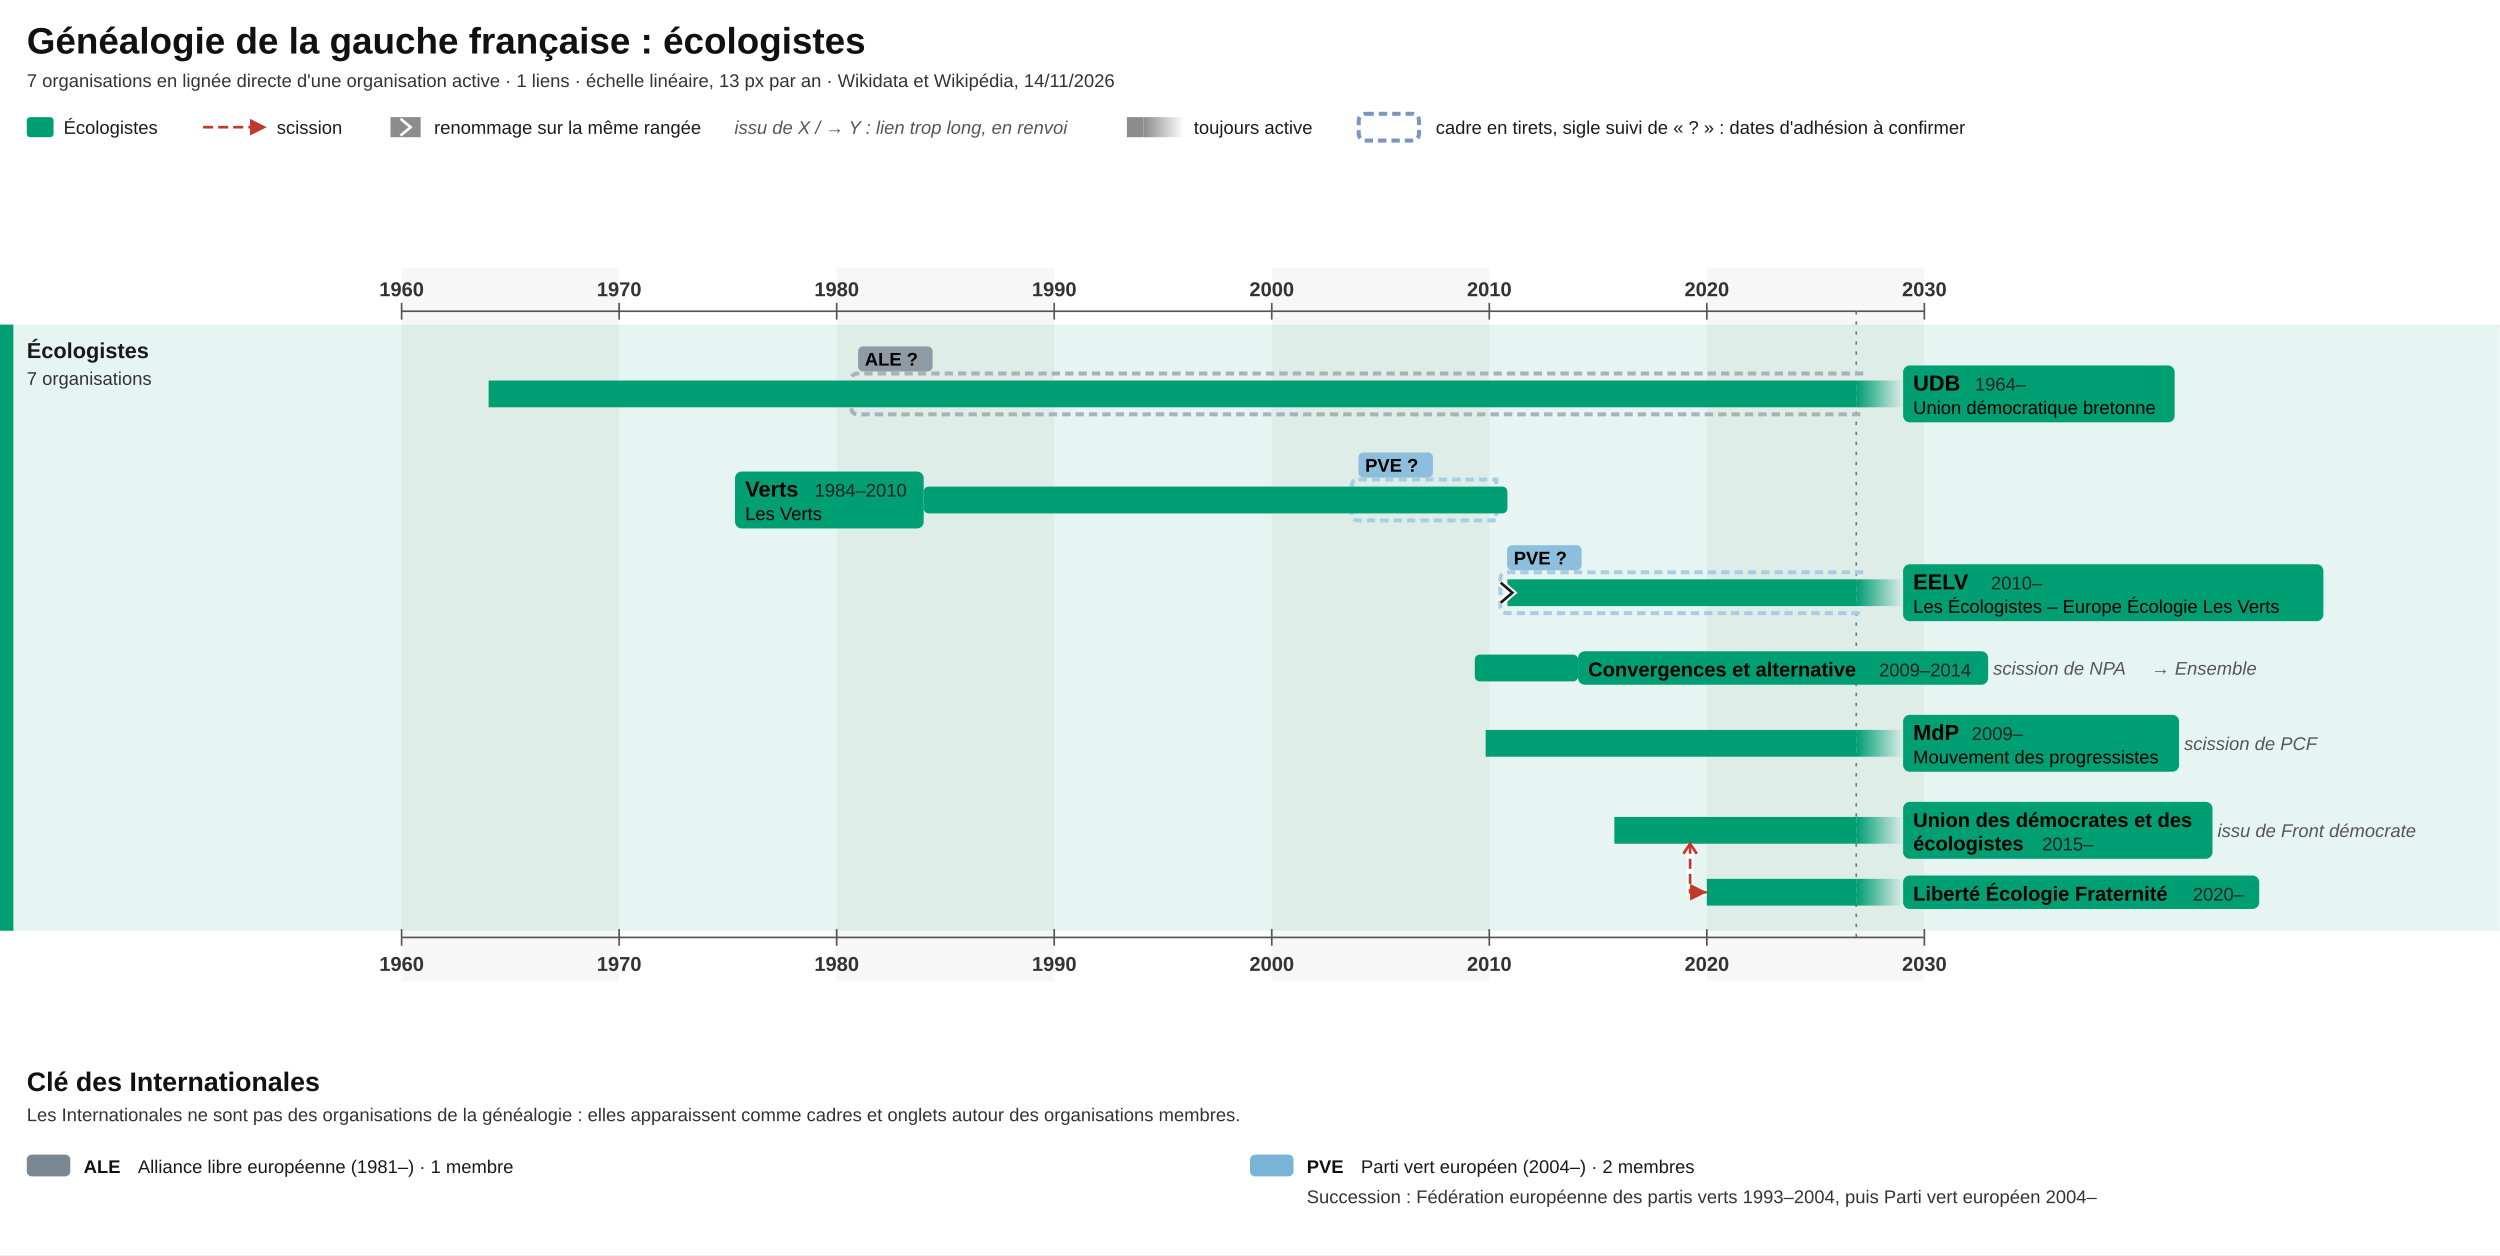
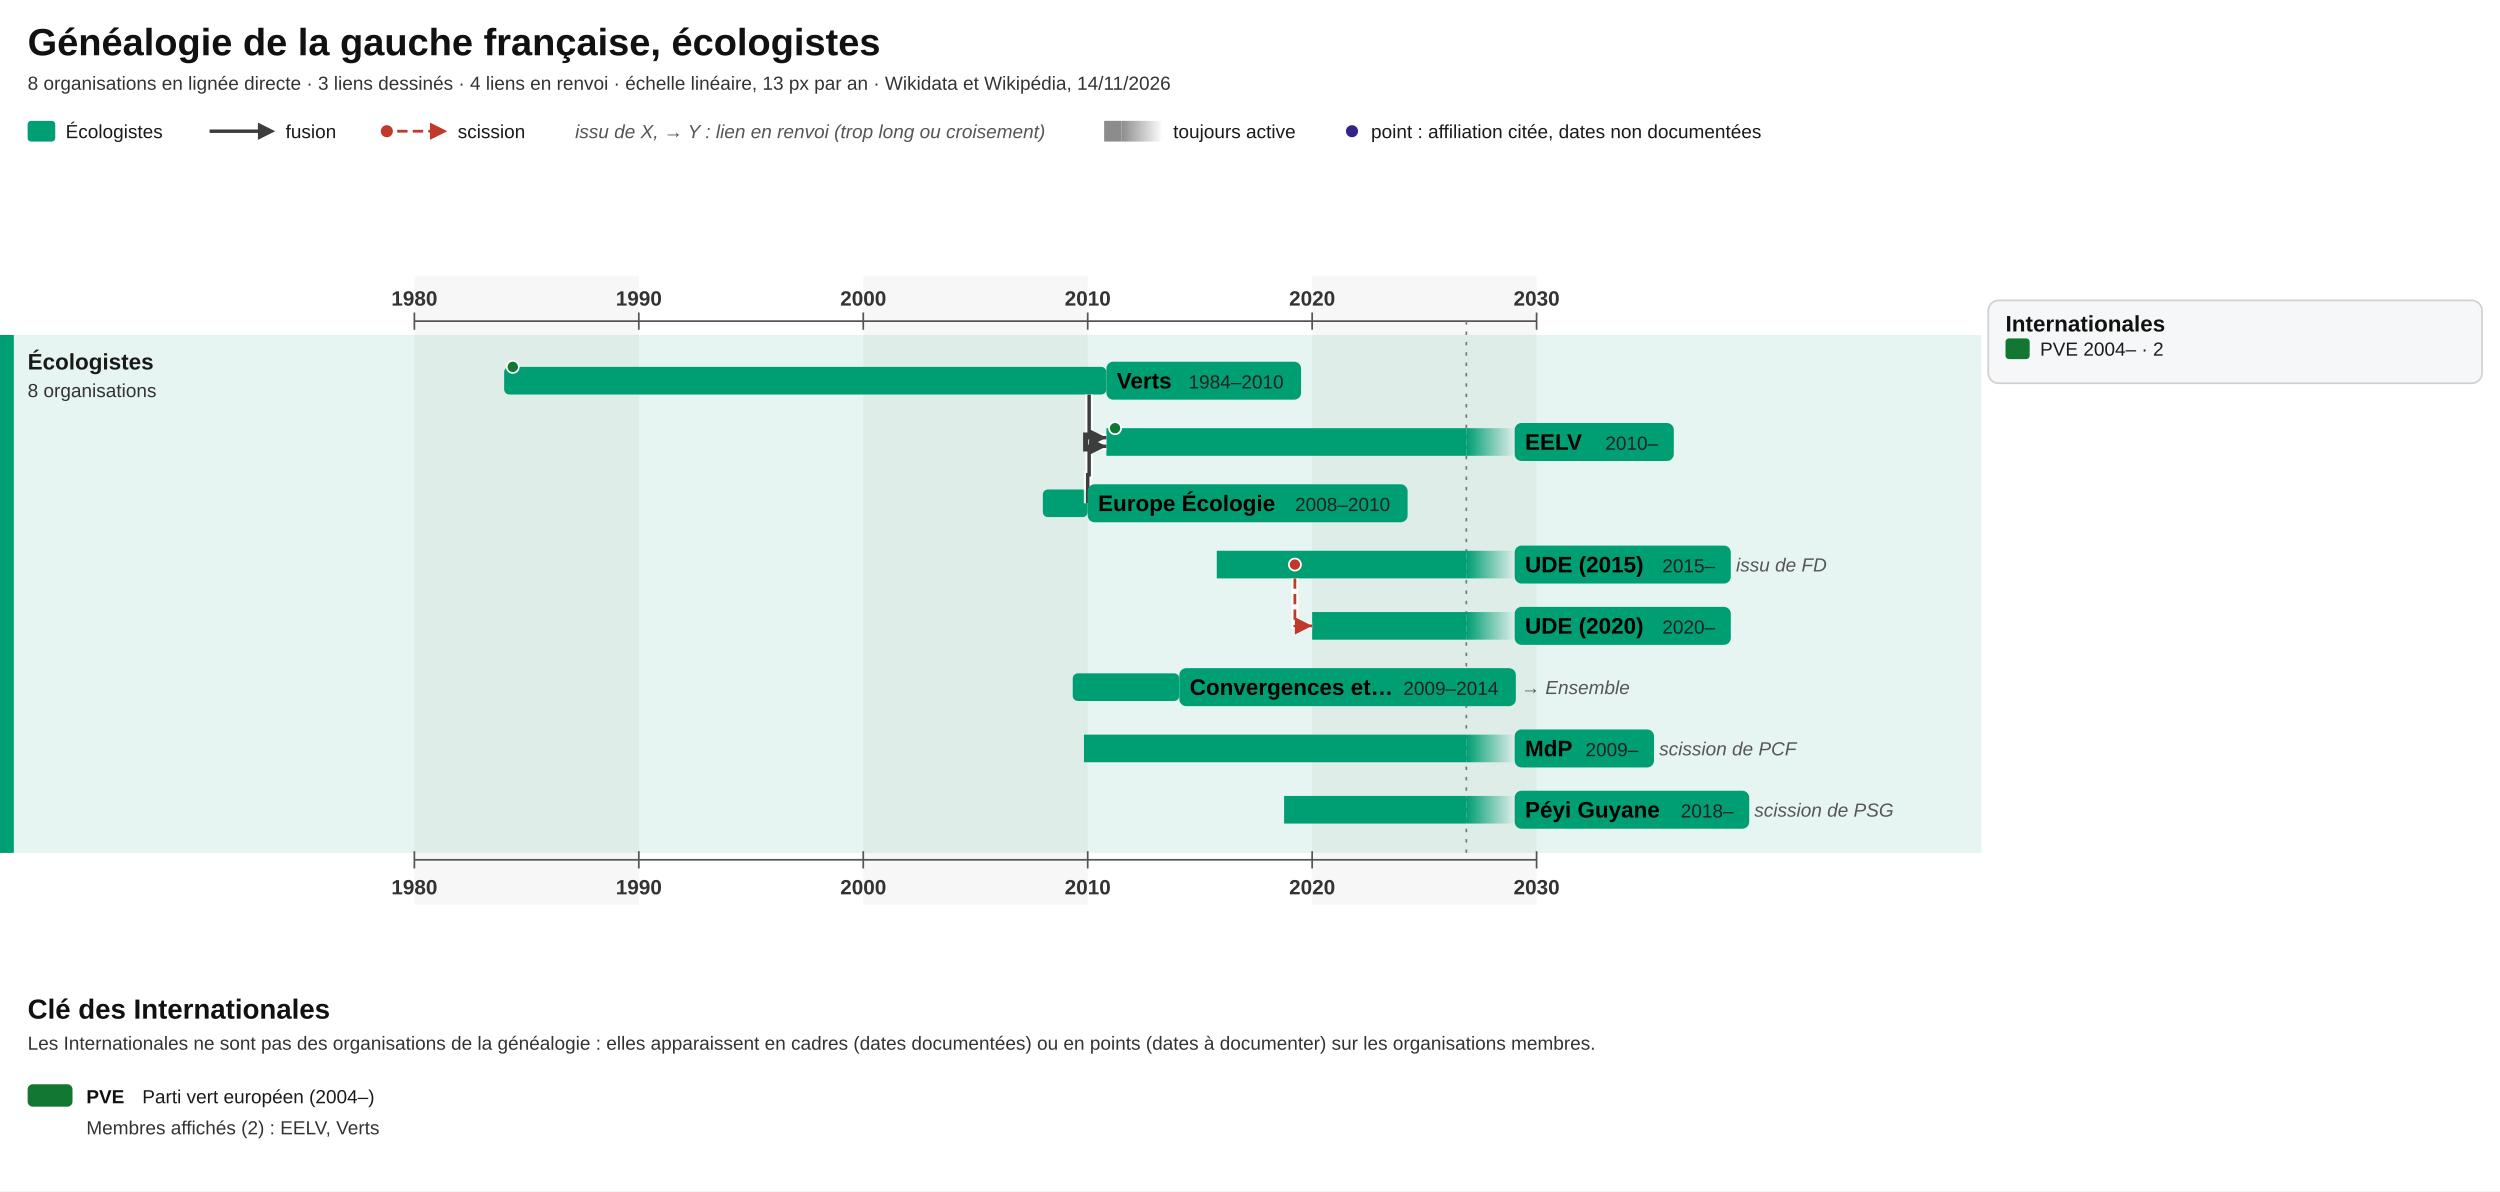
- <svg xmlns="http://www.w3.org/2000/svg" id="arbre" width="1494" height="750" viewBox="0 0 1494 750" data-x0="240" data-t0="1960" data-ppa="13.0" data-aujourdhui="2026.8689" data-min-w="6" data-seuil-annees="40" data-seuil-voies="2" data-seuil-rangs="6" data-cassure="" data-cassure-px="44" font-family="Arial, Helvetica, sans-serif">
+ <svg xmlns="http://www.w3.org/2000/svg" id="arbre" width="1448" height="690" viewBox="0 0 1448 690" data-x0="240" data-t0="1980" data-ppa="13.0" data-aujourdhui="2026.8689" data-min-w="6" data-seuil-annees="40" data-seuil-voies="2" data-seuil-rangs="6" data-cassure="" data-cassure-px="44" data-degrade="28" data-n-barres="8" font-family="Arial, Helvetica, sans-serif">
  <defs>
    <linearGradient id="g-8C8C8C">
      <stop offset="0" stop-color="#8C8C8C" />
      <stop offset="1" stop-color="#8C8C8C" stop-opacity="0" />
    </linearGradient>
-     <pattern id="h-8C8C8C" width="6" height="6" patternUnits="userSpaceOnUse" patternTransform="rotate(45)">
-       <rect width="6" height="6" fill="#FFFFFF" />
-       <rect width="2.5" height="6" fill="#B4B4B4" />
-     </pattern>
    <linearGradient id="g-009E73">
      <stop offset="0" stop-color="#009E73" />
      <stop offset="1" stop-color="#009E73" stop-opacity="0" />
    </linearGradient>
-     <pattern id="h-009E73" width="6" height="6" patternUnits="userSpaceOnUse" patternTransform="rotate(45)">
-       <rect width="6" height="6" fill="#FFFFFF" />
-       <rect width="2.5" height="6" fill="#59C0A4" />
-     </pattern>
  </defs>
-   <rect width="1494" height="750" fill="#FFFFFF" />
+   <rect width="1448" height="690" fill="#FFFFFF" />
  <g class="voie" data-voie="0" data-cle="écologistes">
-     <rect class="fond-voie" x="0" y="194.0" width="1493.8" height="362.2" fill="#E6F5F1" />
-     <rect class="bord-voie" x="0" y="194.0" width="8" height="362.2" fill="#009E73" />
+     <rect class="fond-voie" x="0" y="194.0" width="1147.6" height="300.0" fill="#E6F5F1" />
+     <rect class="bord-voie" x="0" y="194.0" width="8" height="300.0" fill="#009E73" />
    <text x="16.0" y="214.0" font-size="13" font-family="Arial, Helvetica, sans-serif" font-weight="bold" fill="#1A1A1A" text-anchor="start" class="voie-t">Écologistes</text>
-     <text x="16.0" y="230.0" font-size="11" font-family="Arial, Helvetica, sans-serif" fill="#333333" text-anchor="start" class="voie-t">7 organisations</text>
+     <text x="16.0" y="230.0" font-size="11" font-family="Arial, Helvetica, sans-serif" fill="#333333" text-anchor="start" class="voie-t">8 organisations</text>
  </g>
-   <rect class="bande-decennie" x="240.0" y="160.0" width="130.0" height="426.2" fill="#000000" fill-opacity="0.035" />
-   <rect class="bande-decennie" x="500.0" y="160.0" width="130.0" height="426.2" fill="#000000" fill-opacity="0.035" />
-   <rect class="bande-decennie" x="760.0" y="160.0" width="130.0" height="426.2" fill="#000000" fill-opacity="0.035" />
-   <rect class="bande-decennie" x="1020.0" y="160.0" width="130.0" height="426.2" fill="#000000" fill-opacity="0.035" />
+   <rect class="bande-decennie" x="240.0" y="160.0" width="130.0" height="364.0" fill="#000000" fill-opacity="0.035" />
+   <rect class="bande-decennie" x="500.0" y="160.0" width="130.0" height="364.0" fill="#000000" fill-opacity="0.035" />
+   <rect class="bande-decennie" x="760.0" y="160.0" width="130.0" height="364.0" fill="#000000" fill-opacity="0.035" />
  <g class="axe-haut">
-     <line x1="240.0" x2="1150.0" y1="186.0" y2="186.0" stroke="#555555" />
+     <line x1="240.0" x2="890.0" y1="186.0" y2="186.0" stroke="#555555" />
    <line x1="240.0" x2="240.0" y1="181.0" y2="191.0" stroke="#555555" />
-     <text x="240.0" y="177.0" font-size="12" font-family="Arial, Helvetica, sans-serif" font-weight="bold" fill="#333333" text-anchor="middle" class="axe-t">1960</text>
+     <text x="240.0" y="177.0" font-size="12" font-family="Arial, Helvetica, sans-serif" font-weight="bold" fill="#333333" text-anchor="middle" class="axe-t">1980</text>
    <line x1="370.0" x2="370.0" y1="181.0" y2="191.0" stroke="#555555" />
-     <text x="370.0" y="177.0" font-size="12" font-family="Arial, Helvetica, sans-serif" font-weight="bold" fill="#333333" text-anchor="middle" class="axe-t">1970</text>
+     <text x="370.0" y="177.0" font-size="12" font-family="Arial, Helvetica, sans-serif" font-weight="bold" fill="#333333" text-anchor="middle" class="axe-t">1990</text>
    <line x1="500.0" x2="500.0" y1="181.0" y2="191.0" stroke="#555555" />
-     <text x="500.0" y="177.0" font-size="12" font-family="Arial, Helvetica, sans-serif" font-weight="bold" fill="#333333" text-anchor="middle" class="axe-t">1980</text>
+     <text x="500.0" y="177.0" font-size="12" font-family="Arial, Helvetica, sans-serif" font-weight="bold" fill="#333333" text-anchor="middle" class="axe-t">2000</text>
    <line x1="630.0" x2="630.0" y1="181.0" y2="191.0" stroke="#555555" />
-     <text x="630.0" y="177.0" font-size="12" font-family="Arial, Helvetica, sans-serif" font-weight="bold" fill="#333333" text-anchor="middle" class="axe-t">1990</text>
+     <text x="630.0" y="177.0" font-size="12" font-family="Arial, Helvetica, sans-serif" font-weight="bold" fill="#333333" text-anchor="middle" class="axe-t">2010</text>
    <line x1="760.0" x2="760.0" y1="181.0" y2="191.0" stroke="#555555" />
-     <text x="760.0" y="177.0" font-size="12" font-family="Arial, Helvetica, sans-serif" font-weight="bold" fill="#333333" text-anchor="middle" class="axe-t">2000</text>
+     <text x="760.0" y="177.0" font-size="12" font-family="Arial, Helvetica, sans-serif" font-weight="bold" fill="#333333" text-anchor="middle" class="axe-t">2020</text>
    <line x1="890.0" x2="890.0" y1="181.0" y2="191.0" stroke="#555555" />
-     <text x="890.0" y="177.0" font-size="12" font-family="Arial, Helvetica, sans-serif" font-weight="bold" fill="#333333" text-anchor="middle" class="axe-t">2010</text>
-     <line x1="1020.0" x2="1020.0" y1="181.0" y2="191.0" stroke="#555555" />
-     <text x="1020.0" y="177.0" font-size="12" font-family="Arial, Helvetica, sans-serif" font-weight="bold" fill="#333333" text-anchor="middle" class="axe-t">2020</text>
-     <line x1="1150.0" x2="1150.0" y1="181.0" y2="191.0" stroke="#555555" />
-     <text x="1150.0" y="177.0" font-size="12" font-family="Arial, Helvetica, sans-serif" font-weight="bold" fill="#333333" text-anchor="middle" class="axe-t">2030</text>
+     <text x="890.0" y="177.0" font-size="12" font-family="Arial, Helvetica, sans-serif" font-weight="bold" fill="#333333" text-anchor="middle" class="axe-t">2030</text>
  </g>
  <g class="axe-bas">
-     <line x1="240.0" x2="1150.0" y1="560.2" y2="560.2" stroke="#555555" />
-     <line x1="240.0" x2="240.0" y1="555.2" y2="565.2" stroke="#555555" />
-     <text x="240.0" y="580.2" font-size="12" font-family="Arial, Helvetica, sans-serif" font-weight="bold" fill="#333333" text-anchor="middle" class="axe-t">1960</text>
-     <line x1="370.0" x2="370.0" y1="555.2" y2="565.2" stroke="#555555" />
-     <text x="370.0" y="580.2" font-size="12" font-family="Arial, Helvetica, sans-serif" font-weight="bold" fill="#333333" text-anchor="middle" class="axe-t">1970</text>
-     <line x1="500.0" x2="500.0" y1="555.2" y2="565.2" stroke="#555555" />
-     <text x="500.0" y="580.2" font-size="12" font-family="Arial, Helvetica, sans-serif" font-weight="bold" fill="#333333" text-anchor="middle" class="axe-t">1980</text>
-     <line x1="630.0" x2="630.0" y1="555.2" y2="565.2" stroke="#555555" />
-     <text x="630.0" y="580.2" font-size="12" font-family="Arial, Helvetica, sans-serif" font-weight="bold" fill="#333333" text-anchor="middle" class="axe-t">1990</text>
-     <line x1="760.0" x2="760.0" y1="555.2" y2="565.2" stroke="#555555" />
-     <text x="760.0" y="580.2" font-size="12" font-family="Arial, Helvetica, sans-serif" font-weight="bold" fill="#333333" text-anchor="middle" class="axe-t">2000</text>
-     <line x1="890.0" x2="890.0" y1="555.2" y2="565.2" stroke="#555555" />
-     <text x="890.0" y="580.2" font-size="12" font-family="Arial, Helvetica, sans-serif" font-weight="bold" fill="#333333" text-anchor="middle" class="axe-t">2010</text>
-     <line x1="1020.0" x2="1020.0" y1="555.2" y2="565.2" stroke="#555555" />
-     <text x="1020.0" y="580.2" font-size="12" font-family="Arial, Helvetica, sans-serif" font-weight="bold" fill="#333333" text-anchor="middle" class="axe-t">2020</text>
-     <line x1="1150.0" x2="1150.0" y1="555.2" y2="565.2" stroke="#555555" />
-     <text x="1150.0" y="580.2" font-size="12" font-family="Arial, Helvetica, sans-serif" font-weight="bold" fill="#333333" text-anchor="middle" class="axe-t">2030</text>
+     <line x1="240.0" x2="890.0" y1="498.0" y2="498.0" stroke="#555555" />
+     <line x1="240.0" x2="240.0" y1="493.0" y2="503.0" stroke="#555555" />
+     <text x="240.0" y="518.0" font-size="12" font-family="Arial, Helvetica, sans-serif" font-weight="bold" fill="#333333" text-anchor="middle" class="axe-t">1980</text>
+     <line x1="370.0" x2="370.0" y1="493.0" y2="503.0" stroke="#555555" />
+     <text x="370.0" y="518.0" font-size="12" font-family="Arial, Helvetica, sans-serif" font-weight="bold" fill="#333333" text-anchor="middle" class="axe-t">1990</text>
+     <line x1="500.0" x2="500.0" y1="493.0" y2="503.0" stroke="#555555" />
+     <text x="500.0" y="518.0" font-size="12" font-family="Arial, Helvetica, sans-serif" font-weight="bold" fill="#333333" text-anchor="middle" class="axe-t">2000</text>
+     <line x1="630.0" x2="630.0" y1="493.0" y2="503.0" stroke="#555555" />
+     <text x="630.0" y="518.0" font-size="12" font-family="Arial, Helvetica, sans-serif" font-weight="bold" fill="#333333" text-anchor="middle" class="axe-t">2010</text>
+     <line x1="760.0" x2="760.0" y1="493.0" y2="503.0" stroke="#555555" />
+     <text x="760.0" y="518.0" font-size="12" font-family="Arial, Helvetica, sans-serif" font-weight="bold" fill="#333333" text-anchor="middle" class="axe-t">2020</text>
+     <line x1="890.0" x2="890.0" y1="493.0" y2="503.0" stroke="#555555" />
+     <text x="890.0" y="518.0" font-size="12" font-family="Arial, Helvetica, sans-serif" font-weight="bold" fill="#333333" text-anchor="middle" class="axe-t">2030</text>
  </g>
-   <line x1="1109.3" x2="1109.3" y1="186.0" y2="560.2" stroke="#777777" stroke-dasharray="2 4" />
+   <line x1="849.3" x2="849.3" y1="186.0" y2="498.0" stroke="#777777" stroke-dasharray="2 4" />
  <g class="contenu-voie" data-voie="0">
-     <g class="org" data-id="Q1145020" data-intl="Q639383" data-recherche="udb union democratique bretonne union democratique bretonne">
-       <path class="cadre" data-intl="Q639383" data-parti="Q1145020" data-xa="508.80" data-xb="1113.50" data-pad="4.20" d="M1113.50 223.20 H512.80 Q508.80 223.20 508.80 227.20 V243.60 Q508.80 247.60 512.80 247.60 H1113.50" fill="none" stroke="#A9B2B9" stroke-width="2.4" stroke-dasharray="5 3" />
-       <rect class="barre" data-id="Q1145020" data-debut="1964.0000" data-fin="actif" data-statut="actif_valide" x="292.00" y="227.40" width="817.30" height="16" rx="0" fill="#009E73" />
-       <rect class="fin-ouverte" x="1109.30" y="227.40" width="28.00" height="16" fill="url(#g-009E73)" />
+     <g class="org" data-id="Q743390" data-intl="Q950179" data-recherche="verts les verts">
+       <rect class="barre" data-id="Q743390" data-debut="1984.0000" data-fin="2010.8333" data-statut="fin_connue" x="292.00" y="212.50" width="348.83" height="16" rx="3" fill="#009E73" />
    </g>
-     <g class="org" data-id="Q743390" data-intl="Q950179" data-recherche="verts les verts les verts">
-       <path class="cadre" data-intl="Q950179" data-parti="Q743390" data-xa="807.80" data-xb="894.20" data-pad="4.20" d="M811.80 286.60 H894.20 V294.80 L889.20 298.80 L894.20 302.80 V311.00 H811.80 Q807.80 311.00 807.80 307.00 V290.60 Q807.80 286.60 811.80 286.60" fill="none" stroke="#A8CEE4" stroke-width="2.4" stroke-dasharray="5 3" />
-       <rect class="barre" data-id="Q743390" data-debut="1984.0000" data-fin="2010.8333" data-statut="fin_connue" x="552.00" y="290.80" width="348.83" height="16" rx="3" fill="#009E73" />
+     <g class="org" data-id="Q613786" data-intl="Q950179" data-recherche="eelv les ecologistes – europe ecologie les verts">
+       <rect class="barre" data-id="Q613786" data-debut="2010.8333" data-fin="actif" data-statut="actif_valide" x="640.83" y="248.00" width="208.46" height="16" rx="0" fill="#009E73" />
+       <rect class="fin-ouverte" x="849.30" y="248.00" width="28.00" height="16" fill="url(#g-009E73)" />
    </g>
-     <g class="org" data-id="Q613786" data-intl="Q950179" data-recherche="eelv les ecologistes – europe ecologie les verts les ecologistes – europe ecologie les verts">
-       <path class="cadre" data-intl="Q950179" data-parti="Q613786" data-xa="896.63" data-xb="1113.50" data-pad="4.20" d="M1113.50 342.00 H900.63 Q896.63 342.00 896.63 346.00 V362.40 Q896.63 366.40 900.63 366.40 H1113.50" fill="none" stroke="#A8CEE4" stroke-width="2.4" stroke-dasharray="5 3" />
-       <rect class="barre" data-id="Q613786" data-debut="2010.8333" data-fin="actif" data-statut="actif_valide" x="900.83" y="346.20" width="208.46" height="16" rx="0" fill="#009E73" />
-       <rect class="fin-ouverte" x="1109.30" y="346.20" width="28.00" height="16" fill="url(#g-009E73)" />
+     <g class="org" data-id="Q557045" data-intl="" data-recherche="europe ecologie europe ecologie">
+       <rect class="barre" data-id="Q557045" data-debut="2008.0000" data-fin="2010.0000" data-statut="fin_connue" x="604.00" y="283.50" width="26.00" height="16" rx="3" fill="#009E73" />
    </g>
-     <g class="org" data-id="Q2996386" data-intl="" data-recherche=" convergences et alternative convergences et alternative">
-       <rect class="barre" data-id="Q2996386" data-debut="2009.3333" data-fin="2014.0833" data-statut="fin_connue" x="881.33" y="391.20" width="61.75" height="16" rx="3" fill="#009E73" />
+     <g class="org" data-id="Q21055512" data-intl="" data-recherche="ude (2015) union des democrates et des ecologistes">
+       <rect class="barre" data-id="Q21055512" data-debut="2015.7500" data-fin="actif" data-statut="actif_valide" x="704.75" y="319.00" width="144.55" height="16" rx="0" fill="#009E73" />
+       <rect class="fin-ouverte" x="849.30" y="319.00" width="28.00" height="16" fill="url(#g-009E73)" />
    </g>
-     <g class="org" data-id="Q3326849" data-intl="" data-recherche="mdp mouvement des progressistes mouvement des progressistes">
-       <rect class="barre" data-id="Q3326849" data-debut="2009.8333" data-fin="actif" data-statut="actif_valide" x="887.83" y="436.20" width="221.46" height="16" rx="0" fill="#009E73" />
-       <rect class="fin-ouverte" x="1109.30" y="436.20" width="28.00" height="16" fill="url(#g-009E73)" />
+     <g class="org" data-id="Q86998495" data-intl="" data-recherche="ude (2020) liberte ecologie fraternite">
+       <rect class="barre" data-id="Q86998495" data-debut="2020.0000" data-fin="actif" data-statut="actif_valide" x="760.00" y="354.50" width="89.30" height="16" rx="0" fill="#009E73" />
+       <rect class="fin-ouverte" x="849.30" y="354.50" width="28.00" height="16" fill="url(#g-009E73)" />
    </g>
-     <g class="org" data-id="Q21055512" data-intl="" data-recherche=" union des democrates et des ecologistes union des democrates et des ecologistes">
-       <rect class="barre" data-id="Q21055512" data-debut="2015.7500" data-fin="actif" data-statut="actif_valide" x="964.75" y="488.20" width="144.55" height="16" rx="0" fill="#009E73" />
-       <rect class="fin-ouverte" x="1109.30" y="488.20" width="28.00" height="16" fill="url(#g-009E73)" />
+     <g class="org" data-id="Q2996386" data-intl="" data-recherche="convergences et… convergences et alternative">
+       <rect class="barre" data-id="Q2996386" data-debut="2009.3333" data-fin="2014.0833" data-statut="fin_connue" x="621.33" y="390.00" width="61.75" height="16" rx="3" fill="#009E73" />
    </g>
-     <g class="org" data-id="Q86998495" data-intl="" data-recherche=" liberte ecologie fraternite liberte ecologie fraternite">
-       <rect class="barre" data-id="Q86998495" data-debut="2020.0000" data-fin="actif" data-statut="actif_valide" x="1020.00" y="525.20" width="89.30" height="16" rx="0" fill="#009E73" />
-       <rect class="fin-ouverte" x="1109.30" y="525.20" width="28.00" height="16" fill="url(#g-009E73)" />
+     <g class="org" data-id="Q3326849" data-intl="" data-recherche="mdp mouvement des progressistes">
+       <rect class="barre" data-id="Q3326849" data-debut="2009.8333" data-fin="actif" data-statut="actif_valide" x="627.83" y="425.50" width="221.46" height="16" rx="0" fill="#009E73" />
+       <rect class="fin-ouverte" x="849.30" y="425.50" width="28.00" height="16" fill="url(#g-009E73)" />
+     </g>
+     <g class="org" data-id="Q100989633" data-intl="" data-recherche="peyi guyane peyi guyane">
+       <rect class="barre" data-id="Q100989633" data-debut="2018.7500" data-fin="actif" data-statut="actif_valide" x="743.75" y="461.00" width="105.55" height="16" rx="0" fill="#009E73" />
+       <rect class="fin-ouverte" x="849.30" y="461.00" width="28.00" height="16" fill="url(#g-009E73)" />
    </g>
  </g>
  <g class="liens">
+     <g class="lien" data-a="Q557045" data-b="Q613786" data-rel="fusion" data-annees="0.83" data-voies="0" data-rangs="1" data-va="0" data-vb="0">
+       <path class="halo geo" d="M630.00 291.50 L630.00 275.00 L630.83 275.00 L630.83 258.50 L640.83 258.50" data-geo="[[630.0, 291.5, 0], [630.0, 275.0, 0], [630.83, 275.0, 0], [630.83, 258.5, 0], [640.83, 258.5, 0]]" fill="none" stroke="#FFFFFF" stroke-width="4.5" stroke-opacity="0.85" />
+       <path class="trait geo" d="M630.00 291.50 L630.00 275.00 L630.83 275.00 L630.83 258.50 L640.83 258.50" data-geo="[[630.0, 291.5, 0], [630.0, 275.0, 0], [630.83, 275.0, 0], [630.83, 258.5, 0], [640.83, 258.5, 0]]" fill="none" stroke="#3D3D3D" stroke-width="2.0" />
+       <polygon class="fleche geo" data-geo="[[640.83, 258.5, 0], [630.83, 253.5, 0], [630.83, 263.5, 0]]" points="640.83,258.50 630.83,253.50 630.83,263.50" fill="#3D3D3D" />
+     </g>
+     <g class="lien" data-a="Q743390" data-b="Q613786" data-rel="fusion" data-annees="0.77" data-voies="0" data-rangs="1" data-va="0" data-vb="0">
+       <path class="halo geo" d="M630.83 228.50 L630.83 253.50 L640.83 253.50" data-geo="[[630.83, 228.5, 0], [630.83, 253.5, 0], [640.83, 253.5, 0]]" fill="none" stroke="#FFFFFF" stroke-width="4.5" stroke-opacity="0.85" />
+       <path class="trait geo" d="M630.83 228.50 L630.83 253.50 L640.83 253.50" data-geo="[[630.83, 228.5, 0], [630.83, 253.5, 0], [640.83, 253.5, 0]]" fill="none" stroke="#3D3D3D" stroke-width="2.0" />
+       <polygon class="fleche geo" data-geo="[[640.83, 253.5, 0], [630.83, 248.5, 0], [630.83, 258.5, 0]]" points="640.83,253.50 630.83,248.50 630.83,258.50" fill="#3D3D3D" />
+     </g>
    <g class="lien" data-a="Q21055512" data-b="Q86998495" data-rel="scission" data-annees="0.77" data-voies="0" data-rangs="1" data-va="0" data-vb="0">
-       <path class="halo geo" d="M1010.00 504.20 L1010.00 533.20 L1020.00 533.20" data-geo="[[1010.0, 504.2, 0], [1010.0, 533.2, 0], [1020.0, 533.2, 0]]" fill="none" stroke="#FFFFFF" stroke-width="4.1" stroke-opacity="0.85" />
-       <path class="trait geo" d="M1010.00 504.20 L1010.00 533.20 L1020.00 533.20" data-geo="[[1010.0, 504.2, 0], [1010.0, 533.2, 0], [1020.0, 533.2, 0]]" fill="none" stroke="#C0392B" stroke-width="1.6" stroke-dasharray="6 3" />
-       <polygon class="fleche geo" data-geo="[[1020.0, 533.2, 0], [1010.0, 528.2, 0], [1010.0, 538.2, 0]]" points="1020.00,533.20 1010.00,528.20 1010.00,538.20" fill="#C0392B" />
-       <polyline class="fourche geo" data-geo="[[1006.0, 510.2, 0], [1010.0, 504.2, 0], [1014.0, 510.2, 0]]" points="1006.00,510.20 1010.00,504.20 1014.00,510.20" fill="none" stroke="#C0392B" stroke-width="1.6" />
+       <path class="halo geo" d="M750.00 335.00 L750.00 362.50 L760.00 362.50" data-geo="[[750.0, 335.0, 0], [750.0, 362.5, 0], [760.0, 362.5, 0]]" fill="none" stroke="#FFFFFF" stroke-width="4.1" stroke-opacity="0.85" />
+       <path class="trait geo" d="M750.00 335.00 L750.00 362.50 L760.00 362.50" data-geo="[[750.0, 335.0, 0], [750.0, 362.5, 0], [760.0, 362.5, 0]]" fill="none" stroke="#C0392B" stroke-width="1.6" stroke-dasharray="6 3" />
+       <polygon class="fleche geo" data-geo="[[760.0, 362.5, 0], [750.0, 357.5, 0], [750.0, 367.5, 0]]" points="760.00,362.50 750.00,357.50 750.00,367.50" fill="#C0392B" />
+       <circle class="marque-scission geo-c" cx="750.00" cy="327.00" r="3.5" fill="#C0392B" stroke="#FFFFFF" stroke-width="1" data-voie="0" />
+     </g>
+     <g class="marque-fusion" data-b="Q613786">
+       <path class="geo" data-geo="[[628.83, 250.5, 0], [628.83, 261.5, 0]]" d="M628.83 250.50 L628.83 261.50" stroke="#3D3D3D" stroke-width="3" />
    </g>
  </g>
  <g class="contenu-voie" data-voie="0">
-     <g class="org org-haut" data-id="Q1145020" data-intl="Q639383" data-recherche="udb union democratique bretonne union democratique bretonne">
-       <rect class="tag" data-id="Q1145020" x="1137.30" y="218.40" width="162.28" height="34.00" rx="4" fill="#009E73" data-bbox="1137.30,218.40,162.28,34.00" />
-       <text x="1143.3" y="233.4" font-size="13" font-family="Arial, Helvetica, sans-serif" font-weight="bold" fill="#000000" text-anchor="start" class="tag-t" data-org="Q1145020" data-bbox="1143.30,221.40,30.86,14">UDB</text>
-       <text x="1180.2" y="233.4" font-size="11" font-family="Arial, Helvetica, sans-serif" fill="#222222" text-anchor="start" class="tag-t" data-org="Q1145020" data-bbox="1180.16,223.40,33.68,12">1964–</text>
-       <text x="1143.3" y="247.4" font-size="11" font-family="Arial, Helvetica, sans-serif" fill="#000000" text-anchor="start" class="tag-t" data-org="Q1145020" data-bbox="1143.30,237.40,150.28,12">Union démocratique bretonne</text>
-       <g class="onglet" data-intl="Q639383" data-parti="Q1145020">
-         <rect class="onglet-r" x="512.80" y="207.00" width="44.54" height="15" rx="3" fill="#8E9AA4" data-bbox="512.80,207.00,44.54,15" />
-         <text x="516.8" y="218.5" font-size="11" font-family="Arial, Helvetica, sans-serif" font-weight="bold" fill="#000000" text-anchor="start" class="onglet-t" data-bbox="516.80,208.00,36.54,13">ALE ?</text>
-       </g>
+     <g class="org org-haut" data-id="Q743390" data-intl="Q950179" data-recherche="verts les verts">
+       <circle class="point-affil" data-intl="Q950179" data-parti="Q743390" cx="297.00" cy="212.50" r="3.5" fill="#117733" stroke="#FFFFFF" stroke-width="1" />
+       <rect class="tag" data-id="Q743390" x="640.83" y="209.50" width="112.74" height="22" rx="4" fill="#009E73" data-bbox="640.83,209.50,112.74,22" />
+       <text x="646.8" y="225.0" font-size="13" font-family="Arial, Helvetica, sans-serif" font-weight="bold" fill="#000000" text-anchor="start" class="tag-t" data-org="Q743390" data-bbox="646.83,213.00,35.54,14">Verts</text>
+       <text x="688.4" y="225.0" font-size="11" font-family="Arial, Helvetica, sans-serif" fill="#222222" text-anchor="start" class="tag-t" data-org="Q743390" data-bbox="688.37,215.00,59.20,12">1984–2010</text>
    </g>
-     <g class="org org-haut" data-id="Q743390" data-intl="Q950179" data-recherche="verts les verts les verts">
-       <rect class="tag" data-id="Q743390" x="439.26" y="281.80" width="112.74" height="34.00" rx="4" fill="#009E73" data-bbox="439.26,281.80,112.74,34.00" />
-       <text x="445.3" y="296.8" font-size="13" font-family="Arial, Helvetica, sans-serif" font-weight="bold" fill="#000000" text-anchor="start" class="tag-t" data-org="Q743390" data-bbox="445.26,284.80,35.54,14">Verts</text>
-       <text x="486.8" y="296.8" font-size="11" font-family="Arial, Helvetica, sans-serif" fill="#222222" text-anchor="start" class="tag-t" data-org="Q743390" data-bbox="486.80,286.80,59.20,12">1984–2010</text>
-       <text x="445.3" y="310.8" font-size="11" font-family="Arial, Helvetica, sans-serif" fill="#000000" text-anchor="start" class="tag-t" data-org="Q743390" data-bbox="445.26,300.80,52.60,12">Les Verts</text>
-       <g class="onglet" data-intl="Q950179" data-parti="Q743390">
-         <rect class="onglet-r" x="811.80" y="270.40" width="44.54" height="15" rx="3" fill="#8DBFDC" data-bbox="811.80,270.40,44.54,15" />
-         <text x="815.8" y="281.9" font-size="11" font-family="Arial, Helvetica, sans-serif" font-weight="bold" fill="#000000" text-anchor="start" class="onglet-t" data-bbox="815.80,271.40,36.54,13">PVE ?</text>
-       </g>
+     <g class="org org-haut" data-id="Q613786" data-intl="Q950179" data-recherche="eelv les ecologistes – europe ecologie les verts">
+       <circle class="point-affil" data-intl="Q950179" data-parti="Q613786" cx="645.83" cy="248.00" r="3.5" fill="#117733" stroke="#FFFFFF" stroke-width="1" />
+       <rect class="tag" data-id="Q613786" x="877.30" y="245.00" width="92.16" height="22" rx="4" fill="#009E73" data-bbox="877.30,245.00,92.16,22" />
+       <text x="883.3" y="260.5" font-size="13" font-family="Arial, Helvetica, sans-serif" font-weight="bold" fill="#000000" text-anchor="start" class="tag-t" data-org="Q613786" data-bbox="883.30,248.50,40.48,14">EELV</text>
+       <text x="929.8" y="260.5" font-size="11" font-family="Arial, Helvetica, sans-serif" fill="#222222" text-anchor="start" class="tag-t" data-org="Q613786" data-bbox="929.78,250.50,33.68,12">2010–</text>
    </g>
-     <g class="org org-haut" data-id="Q613786" data-intl="Q950179" data-recherche="eelv les ecologistes – europe ecologie les verts les ecologistes – europe ecologie les verts">
-       <rect class="tag" data-id="Q613786" x="1137.30" y="337.20" width="251.16" height="34.00" rx="4" fill="#009E73" data-bbox="1137.30,337.20,251.16,34.00" />
-       <text x="1143.3" y="352.2" font-size="13" font-family="Arial, Helvetica, sans-serif" font-weight="bold" fill="#000000" text-anchor="start" class="tag-t" data-org="Q613786" data-bbox="1143.30,340.20,40.48,14">EELV</text>
-       <text x="1189.8" y="352.2" font-size="11" font-family="Arial, Helvetica, sans-serif" fill="#222222" text-anchor="start" class="tag-t" data-org="Q613786" data-bbox="1189.78,342.20,33.68,12">2010–</text>
-       <text x="1143.3" y="366.2" font-size="11" font-family="Arial, Helvetica, sans-serif" fill="#000000" text-anchor="start" class="tag-t" data-org="Q613786" data-bbox="1143.30,356.20,239.16,12">Les Écologistes – Europe Écologie Les Verts</text>
-       <g class="onglet" data-intl="Q950179" data-parti="Q613786">
-         <rect class="onglet-r" x="900.63" y="325.80" width="44.54" height="15" rx="3" fill="#8DBFDC" data-bbox="900.63,325.80,44.54,15" />
-         <text x="904.6" y="337.3" font-size="11" font-family="Arial, Helvetica, sans-serif" font-weight="bold" fill="#000000" text-anchor="start" class="onglet-t" data-bbox="904.63,326.80,36.54,13">PVE ?</text>
-       </g>
+     <g class="org org-haut" data-id="Q557045" data-intl="" data-recherche="europe ecologie europe ecologie">
+       <rect class="tag" data-id="Q557045" x="630.00" y="280.50" width="185.28" height="22" rx="4" fill="#009E73" data-bbox="630.00,280.50,185.28,22" />
+       <text x="636.0" y="296.0" font-size="13" font-family="Arial, Helvetica, sans-serif" font-weight="bold" fill="#000000" text-anchor="start" class="tag-t" data-org="Q557045" data-bbox="636.00,284.00,108.08,14">Europe Écologie</text>
+       <text x="750.1" y="296.0" font-size="11" font-family="Arial, Helvetica, sans-serif" fill="#222222" text-anchor="start" class="tag-t" data-org="Q557045" data-bbox="750.08,286.00,59.20,12">2008–2010</text>
    </g>
-     <g class="org org-haut" data-id="Q2996386" data-intl="" data-recherche=" convergences et alternative convergences et alternative">
-       <rect class="tag" data-id="Q2996386" x="943.08" y="389.20" width="245.04" height="20.00" rx="4" fill="#009E73" data-bbox="943.08,389.20,245.04,20.00" />
-       <text x="949.1" y="404.2" font-size="12" font-family="Arial, Helvetica, sans-serif" font-weight="bold" fill="#000000" text-anchor="start" class="tag-t" data-org="Q2996386" data-bbox="949.08,393.20,167.84,13">Convergences et alternative</text>
-       <text x="1122.9" y="404.2" font-size="11" font-family="Arial, Helvetica, sans-serif" fill="#222222" text-anchor="start" class="tag-t" data-org="Q2996386" data-bbox="1122.92,394.20,59.20,12">2009–2014</text>
-       <text x="1191.1" y="403.2" font-size="11" font-family="Arial, Helvetica, sans-serif" font-style="italic" fill="#555555" text-anchor="start" class="renvoi" data-org="Q2996386" data-a="Q1045425" data-b="Q2996386" data-bbox="1191.12,392.20,88.46,13">scission de NPA</text>
-       <text x="1285.6" y="403.2" font-size="11" font-family="Arial, Helvetica, sans-serif" font-style="italic" fill="#555555" text-anchor="start" class="renvoi" data-org="Q2996386" data-a="Q2996386" data-b="Q15985232" data-bbox="1285.58,392.20,61.40,13">→ Ensemble</text>
+     <g class="org org-haut" data-id="Q21055512" data-intl="" data-recherche="ude (2015) union des democrates et des ecologistes">
+       <rect class="tag" data-id="Q21055512" x="877.30" y="316.00" width="125.18" height="22" rx="4" fill="#009E73" data-bbox="877.30,316.00,125.18,22" />
+       <text x="883.3" y="331.5" font-size="13" font-family="Arial, Helvetica, sans-serif" font-weight="bold" fill="#000000" text-anchor="start" class="tag-t" data-org="Q21055512" data-bbox="883.30,319.50,73.50,14">UDE (2015)</text>
+       <text x="962.8" y="331.5" font-size="11" font-family="Arial, Helvetica, sans-serif" fill="#222222" text-anchor="start" class="tag-t" data-org="Q21055512" data-bbox="962.80,321.50,33.68,12">2015–</text>
+       <text x="1005.5" y="331.0" font-size="11" font-family="Arial, Helvetica, sans-serif" font-style="italic" fill="#555555" class="renvoi" data-org="Q21055512" data-a="Q18744486" data-b="Q21055512" data-bbox="1005.48,320.00,58.76,13">issu de FD</text>
    </g>
-     <g class="org org-haut" data-id="Q3326849" data-intl="" data-recherche="mdp mouvement des progressistes mouvement des progressistes">
-       <rect class="tag" data-id="Q3326849" x="1137.30" y="427.20" width="164.92" height="34.00" rx="4" fill="#009E73" data-bbox="1137.30,427.20,164.92,34.00" />
-       <text x="1143.3" y="442.2" font-size="13" font-family="Arial, Helvetica, sans-serif" font-weight="bold" fill="#000000" text-anchor="start" class="tag-t" data-org="Q3326849" data-bbox="1143.30,430.20,29.04,14">MdP</text>
-       <text x="1178.3" y="442.2" font-size="11" font-family="Arial, Helvetica, sans-serif" fill="#222222" text-anchor="start" class="tag-t" data-org="Q3326849" data-bbox="1178.34,432.20,33.68,12">2009–</text>
-       <text x="1143.3" y="456.2" font-size="11" font-family="Arial, Helvetica, sans-serif" fill="#000000" text-anchor="start" class="tag-t" data-org="Q3326849" data-bbox="1143.30,446.20,152.92,12">Mouvement des progressistes</text>
-       <text x="1305.2" y="448.2" font-size="11" font-family="Arial, Helvetica, sans-serif" font-style="italic" fill="#555555" text-anchor="start" class="renvoi" data-org="Q3326849" data-a="Q192821" data-b="Q3326849" data-bbox="1305.22,437.20,88.46,13">scission de PCF</text>
+     <g class="org org-haut" data-id="Q86998495" data-intl="" data-recherche="ude (2020) liberte ecologie fraternite">
+       <rect class="tag" data-id="Q86998495" x="877.30" y="351.50" width="125.18" height="22" rx="4" fill="#009E73" data-bbox="877.30,351.50,125.18,22" />
+       <text x="883.3" y="367.0" font-size="13" font-family="Arial, Helvetica, sans-serif" font-weight="bold" fill="#000000" text-anchor="start" class="tag-t" data-org="Q86998495" data-bbox="883.30,355.00,73.50,14">UDE (2020)</text>
+       <text x="962.8" y="367.0" font-size="11" font-family="Arial, Helvetica, sans-serif" fill="#222222" text-anchor="start" class="tag-t" data-org="Q86998495" data-bbox="962.80,357.00,33.68,12">2020–</text>
    </g>
-     <g class="org org-haut" data-id="Q21055512" data-intl="" data-recherche=" union des democrates et des ecologistes union des democrates et des ecologistes">
-       <rect class="tag" data-id="Q21055512" x="1137.30" y="479.20" width="184.88" height="34.00" rx="4" fill="#009E73" data-bbox="1137.30,479.20,184.88,34.00" />
-       <text x="1143.3" y="494.2" font-size="12" font-family="Arial, Helvetica, sans-serif" font-weight="bold" fill="#000000" text-anchor="start" class="tag-t" data-org="Q21055512" data-bbox="1143.30,483.20,172.88,13">Union des démocrates et des</text>
-       <text x="1143.3" y="508.2" font-size="12" font-family="Arial, Helvetica, sans-serif" font-weight="bold" fill="#000000" text-anchor="start" class="tag-t" data-org="Q21055512" data-bbox="1143.30,497.20,71.12,13">écologistes</text>
-       <text x="1220.4" y="508.2" font-size="11" font-family="Arial, Helvetica, sans-serif" fill="#222222" text-anchor="start" class="tag-t" data-org="Q21055512" data-bbox="1220.42,498.20,33.68,12">2015–</text>
-       <text x="1325.2" y="500.2" font-size="11" font-family="Arial, Helvetica, sans-serif" font-style="italic" fill="#555555" text-anchor="start" class="renvoi" data-org="Q21055512" data-a="Q18744486" data-b="Q21055512" data-bbox="1325.18,489.20,125.64,13">issu de Front démocrate</text>
+     <g class="org org-haut" data-id="Q2996386" data-intl="" data-recherche="convergences et… convergences et alternative">
+       <rect class="tag" data-id="Q2996386" x="683.08" y="387.00" width="194.90" height="22" rx="4" fill="#009E73" data-bbox="683.08,387.00,194.90,22" />
+       <text x="689.1" y="402.5" font-size="13" font-family="Arial, Helvetica, sans-serif" font-weight="bold" fill="#000000" text-anchor="start" class="tag-t" data-org="Q2996386" data-bbox="689.08,390.50,117.70,14">Convergences et…</text>
+       <text x="812.8" y="402.5" font-size="11" font-family="Arial, Helvetica, sans-serif" fill="#222222" text-anchor="start" class="tag-t" data-org="Q2996386" data-bbox="812.78,392.50,59.20,12">2009–2014</text>
+       <text x="881.0" y="402.0" font-size="11" font-family="Arial, Helvetica, sans-serif" font-style="italic" fill="#555555" class="renvoi" data-org="Q2996386" data-a="Q2996386" data-b="Q15985232" data-bbox="880.98,391.00,61.40,13">→ Ensemble</text>
    </g>
-     <g class="org org-haut" data-id="Q86998495" data-intl="" data-recherche=" liberte ecologie fraternite liberte ecologie fraternite">
-       <rect class="tag" data-id="Q86998495" x="1137.30" y="523.20" width="212.80" height="20.00" rx="4" fill="#009E73" data-bbox="1137.30,523.20,212.80,20.00" />
-       <text x="1143.3" y="538.2" font-size="12" font-family="Arial, Helvetica, sans-serif" font-weight="bold" fill="#000000" text-anchor="start" class="tag-t" data-org="Q86998495" data-bbox="1143.30,527.20,161.12,13">Liberté Écologie Fraternité</text>
-       <text x="1310.4" y="538.2" font-size="11" font-family="Arial, Helvetica, sans-serif" fill="#222222" text-anchor="start" class="tag-t" data-org="Q86998495" data-bbox="1310.42,528.20,33.68,12">2020–</text>
+     <g class="org org-haut" data-id="Q3326849" data-intl="" data-recherche="mdp mouvement des progressistes">
+       <rect class="tag" data-id="Q3326849" x="877.30" y="422.50" width="80.72" height="22" rx="4" fill="#009E73" data-bbox="877.30,422.50,80.72,22" />
+       <text x="883.3" y="438.0" font-size="13" font-family="Arial, Helvetica, sans-serif" font-weight="bold" fill="#000000" text-anchor="start" class="tag-t" data-org="Q3326849" data-bbox="883.30,426.00,29.04,14">MdP</text>
+       <text x="918.3" y="438.0" font-size="11" font-family="Arial, Helvetica, sans-serif" fill="#222222" text-anchor="start" class="tag-t" data-org="Q3326849" data-bbox="918.34,428.00,33.68,12">2009–</text>
+       <text x="961.0" y="437.5" font-size="11" font-family="Arial, Helvetica, sans-serif" font-style="italic" fill="#555555" class="renvoi" data-org="Q3326849" data-a="Q192821" data-b="Q3326849" data-bbox="961.02,426.50,88.46,13">scission de PCF</text>
    </g>
-     <g class="continuation" data-a="Q743390" data-b="Q613786">
-       <polyline points="896.8,348.2 903.8,354.2 896.8,360.2" fill="none" stroke="#FFFFFF" stroke-width="4" />
-       <polyline points="896.8,348.2 903.8,354.2 896.8,360.2" fill="none" stroke="#1A1A1A" stroke-width="1.6" />
+     <g class="org org-haut" data-id="Q100989633" data-intl="" data-recherche="peyi guyane peyi guyane">
+       <rect class="tag" data-id="Q100989633" x="877.30" y="458.00" width="135.84" height="22" rx="4" fill="#009E73" data-bbox="877.30,458.00,135.84,22" />
+       <text x="883.3" y="473.5" font-size="13" font-family="Arial, Helvetica, sans-serif" font-weight="bold" fill="#000000" text-anchor="start" class="tag-t" data-org="Q100989633" data-bbox="883.30,461.50,84.16,14">Péyi Guyane</text>
+       <text x="973.5" y="473.5" font-size="11" font-family="Arial, Helvetica, sans-serif" fill="#222222" text-anchor="start" class="tag-t" data-org="Q100989633" data-bbox="973.46,463.50,33.68,12">2018–</text>
+       <text x="1016.1" y="473.0" font-size="11" font-family="Arial, Helvetica, sans-serif" font-style="italic" fill="#555555" class="renvoi" data-org="Q100989633" data-a="Q3366765" data-b="Q100989633" data-bbox="1016.14,462.00,88.46,13">scission de PSG</text>
    </g>
  </g>
+   <g class="cle-compacte">
+     <rect x="1151.596" y="174" width="286" height="48" rx="6" fill="#F6F7F8" stroke="#D0D0D0" />
+     <text x="1161.6" y="192.0" font-size="13" font-family="Arial, Helvetica, sans-serif" font-weight="bold" fill="#111111" text-anchor="start" class="cle-t">Internationales</text>
+     <rect x="1161.596" y="196" width="14" height="12" rx="2" fill="#117733" />
+     <text x="1181.6" y="206.0" font-size="11" font-family="Arial, Helvetica, sans-serif" fill="#1A1A1A" text-anchor="start" class="cle-t">PVE  2004–  · 2</text>
+   </g>
  <g class="legende">
-     <text x="16.0" y="32.0" font-size="22" font-family="Arial, Helvetica, sans-serif" font-weight="bold" fill="#111111" text-anchor="start" class="legende-t">Généalogie de la gauche française : écologistes</text>
-     <text x="16.0" y="52.0" font-size="11" font-family="Arial, Helvetica, sans-serif" fill="#333333" text-anchor="start" class="legende-t">7 organisations en lignée directe d'une organisation active · 1 liens · échelle linéaire, 13 px par an · Wikidata et Wikipédia, 14/11/2026</text>
+     <text x="16.0" y="32.0" font-size="22" font-family="Arial, Helvetica, sans-serif" font-weight="bold" fill="#111111" text-anchor="start" class="legende-t">Généalogie de la gauche française, écologistes</text>
+     <text x="16.0" y="52.0" font-size="11" font-family="Arial, Helvetica, sans-serif" fill="#333333" text-anchor="start" class="legende-t">8 organisations en lignée directe · 3 liens dessinés · 4 liens en renvoi · échelle linéaire, 13 px par an · Wikidata et Wikipédia, 14/11/2026</text>
    <rect x="16" y="70" width="16" height="12" rx="2" fill="#009E73" />
    <text x="38.0" y="80.0" font-size="11" font-family="Arial, Helvetica, sans-serif" fill="#1A1A1A" text-anchor="start" class="legende-t">Écologistes</text>
-     <path d="M121.38 76 H151.38" stroke="#C0392B" stroke-width="1.6" stroke-dasharray="6 3" fill="none" />
-     <polygon points="159.38,76 149.38,71 149.38,81" fill="#C0392B" />
-     <text x="165.4" y="80.0" font-size="11" font-family="Arial, Helvetica, sans-serif" fill="#1A1A1A" text-anchor="start" class="legende-t">scission</text>
-     <rect x="233.38" y="70" width="18" height="12" fill="#8C8C8C" />
-     <polyline points="239.38,71 245.38,76 239.38,81" fill="none" stroke="#FFFFFF" stroke-width="1.6" />
-     <text x="259.4" y="80.0" font-size="11" font-family="Arial, Helvetica, sans-serif" fill="#1A1A1A" text-anchor="start" class="legende-t">renommage sur la même rangée</text>
-     <text x="438.9" y="80.0" font-size="11" font-family="Arial, Helvetica, sans-serif" font-style="italic" fill="#555555" text-anchor="start" class="legende-t">issu de X / → Y : lien trop long, en renvoi</text>
-     <rect x="673.42" y="70" width="10" height="12" fill="#8C8C8C" />
-     <rect x="683.42" y="70" width="24" height="12" fill="url(#g-8C8C8C)" />
-     <text x="713.4" y="80.0" font-size="11" font-family="Arial, Helvetica, sans-serif" fill="#1A1A1A" text-anchor="start" class="legende-t">toujours active</text>
-     <rect x="811.98" y="68" width="36" height="16" rx="4" fill="none" stroke="#7896C0" stroke-width="2.4" stroke-dasharray="5 3" />
-     <text x="858.0" y="80.0" font-size="11" font-family="Arial, Helvetica, sans-serif" fill="#1A1A1A" text-anchor="start" class="legende-t">cadre en tirets, sigle suivi de « ? » : dates d'adhésion à confirmer</text>
+     <path d="M121.38 76 H151.38" stroke="#3D3D3D" stroke-width="2.0" fill="none" />
+     <polygon points="159.38,76 149.38,71 149.38,81" fill="#3D3D3D" />
+     <text x="165.4" y="80.0" font-size="11" font-family="Arial, Helvetica, sans-serif" fill="#1A1A1A" text-anchor="start" class="legende-t">fusion</text>
+     <path d="M221.06 76 H251.06" stroke="#C0392B" stroke-width="1.6" stroke-dasharray="6 3" fill="none" />
+     <polygon points="259.06,76 249.06,71 249.06,81" fill="#C0392B" />
+     <circle cx="224.06" cy="76" r="3.5" fill="#C0392B" />
+     <text x="265.1" y="80.0" font-size="11" font-family="Arial, Helvetica, sans-serif" fill="#1A1A1A" text-anchor="start" class="legende-t">scission</text>
+     <text x="333.1" y="80.0" font-size="11" font-family="Arial, Helvetica, sans-serif" font-style="italic" fill="#555555" text-anchor="start" class="legende-t">issu de X, → Y : lien en renvoi (trop long ou croisement)</text>
+     <rect x="639.52" y="70" width="10" height="12" fill="#8C8C8C" />
+     <rect x="649.52" y="70" width="24" height="12" fill="url(#g-8C8C8C)" />
+     <text x="679.5" y="80.0" font-size="11" font-family="Arial, Helvetica, sans-serif" fill="#1A1A1A" text-anchor="start" class="legende-t">toujours active</text>
+     <circle cx="783.08" cy="76" r="3.5" fill="#332288" />
+     <text x="794.1" y="80.0" font-size="11" font-family="Arial, Helvetica, sans-serif" fill="#1A1A1A" text-anchor="start" class="legende-t">point : affiliation citée, dates non documentées</text>
  </g>
-   <g class="cle-internationales" transform="translate(0,622)">
+   <g class="cle-internationales" transform="translate(0,560)">
    <text x="16.0" y="30.0" font-size="16" font-family="Arial, Helvetica, sans-serif" font-weight="bold" fill="#111111" text-anchor="start" class="cle-t">Clé des Internationales</text>
-     <text x="16.0" y="48.0" font-size="11" font-family="Arial, Helvetica, sans-serif" fill="#333333" text-anchor="start" class="cle-t">Les Internationales ne sont pas des organisations de la généalogie : elles apparaissent comme cadres et onglets autour des organisations membres.</text>
-     <g class="entree-cle" data-intl="Q639383">
-       <rect x="16" y="68" width="26" height="13" rx="3" fill="#7A8894" />
-       <text x="50.0" y="79.0" font-size="11" font-family="Arial, Helvetica, sans-serif" font-weight="bold" fill="#111111" text-anchor="start" class="cle-t">ALE</text>
-       <text x="82.4" y="79.0" font-size="11" font-family="Arial, Helvetica, sans-serif" fill="#1A1A1A" text-anchor="start" class="cle-t">Alliance libre européenne (1981–) · 1 membre</text>
-     </g>
+     <text x="16.0" y="48.0" font-size="11" font-family="Arial, Helvetica, sans-serif" fill="#333333" text-anchor="start" class="cle-t">Les Internationales ne sont pas des organisations de la généalogie : elles apparaissent en cadres (dates documentées) ou en points (dates à documenter) sur les organisations membres.</text>
    <g class="entree-cle" data-intl="Q950179">
-       <rect x="747" y="68" width="26" height="13" rx="3" fill="#79B4D6" />
-       <text x="780.9" y="79.0" font-size="11" font-family="Arial, Helvetica, sans-serif" font-weight="bold" fill="#111111" text-anchor="start" class="cle-t">PVE</text>
-       <text x="813.3" y="79.0" font-size="11" font-family="Arial, Helvetica, sans-serif" fill="#1A1A1A" text-anchor="start" class="cle-t">Parti vert européen (2004–) · 2 membres</text>
-       <text x="780.9" y="97.0" font-size="11" font-family="Arial, Helvetica, sans-serif" fill="#333333" text-anchor="start" class="cle-t">Succession : Fédération européenne des partis verts 1993–2004, puis Parti vert européen 2004–</text>
+       <rect x="16" y="68" width="26" height="13" rx="3" fill="#117733" />
+       <text x="50.0" y="79.0" font-size="11" font-family="Arial, Helvetica, sans-serif" font-weight="bold" fill="#111111" text-anchor="start" class="cle-t">PVE</text>
+       <text x="82.4" y="79.0" font-size="11" font-family="Arial, Helvetica, sans-serif" fill="#1A1A1A" text-anchor="start" class="cle-t">Parti vert européen (2004–)</text>
+       <text x="50.0" y="97.0" font-size="11" font-family="Arial, Helvetica, sans-serif" fill="#333333" text-anchor="start" class="cle-t">Membres affichés (2) : EELV, Verts</text>
    </g>
  </g>
</svg>
